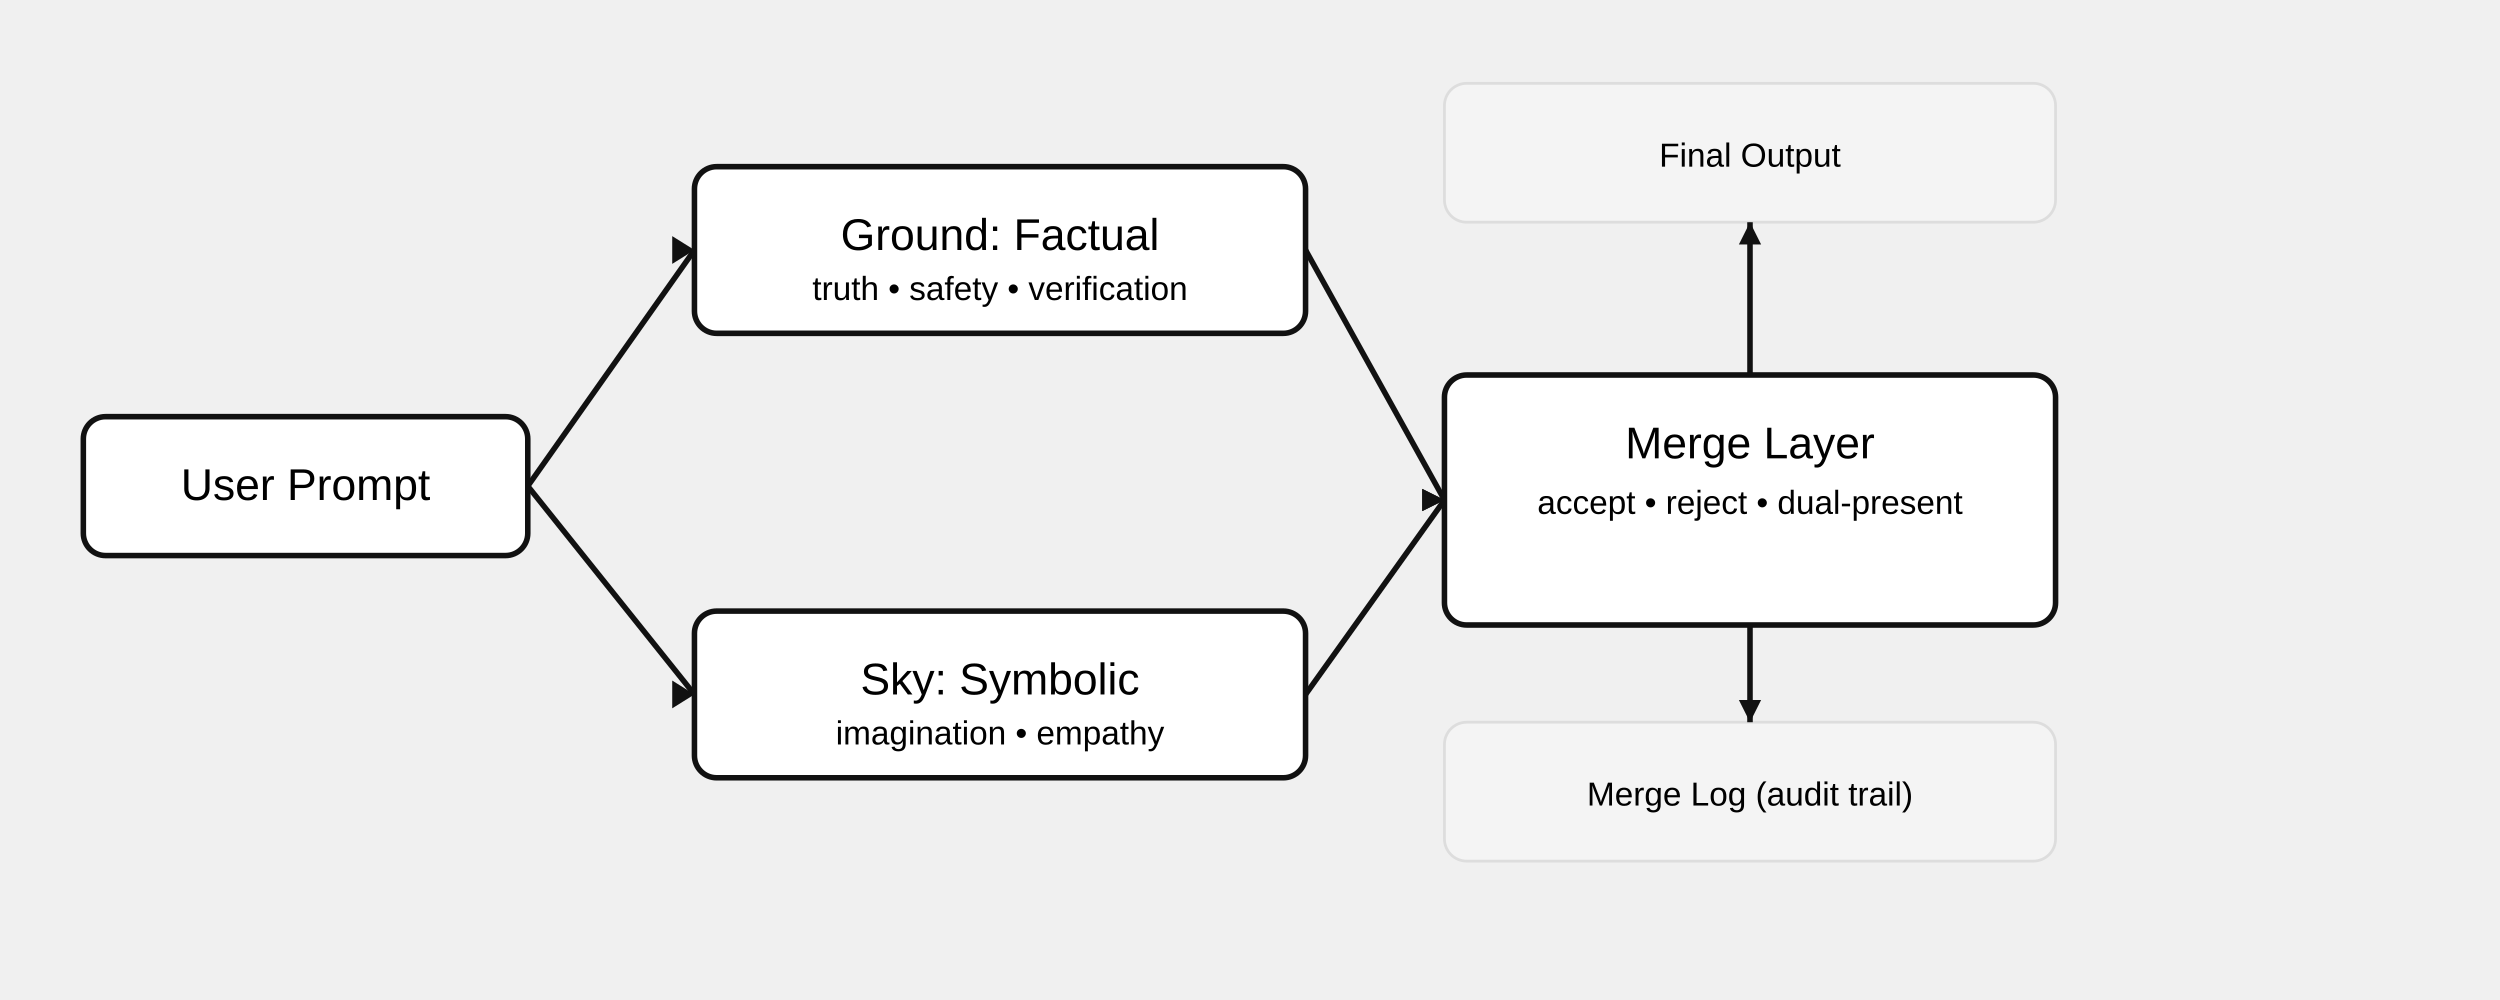
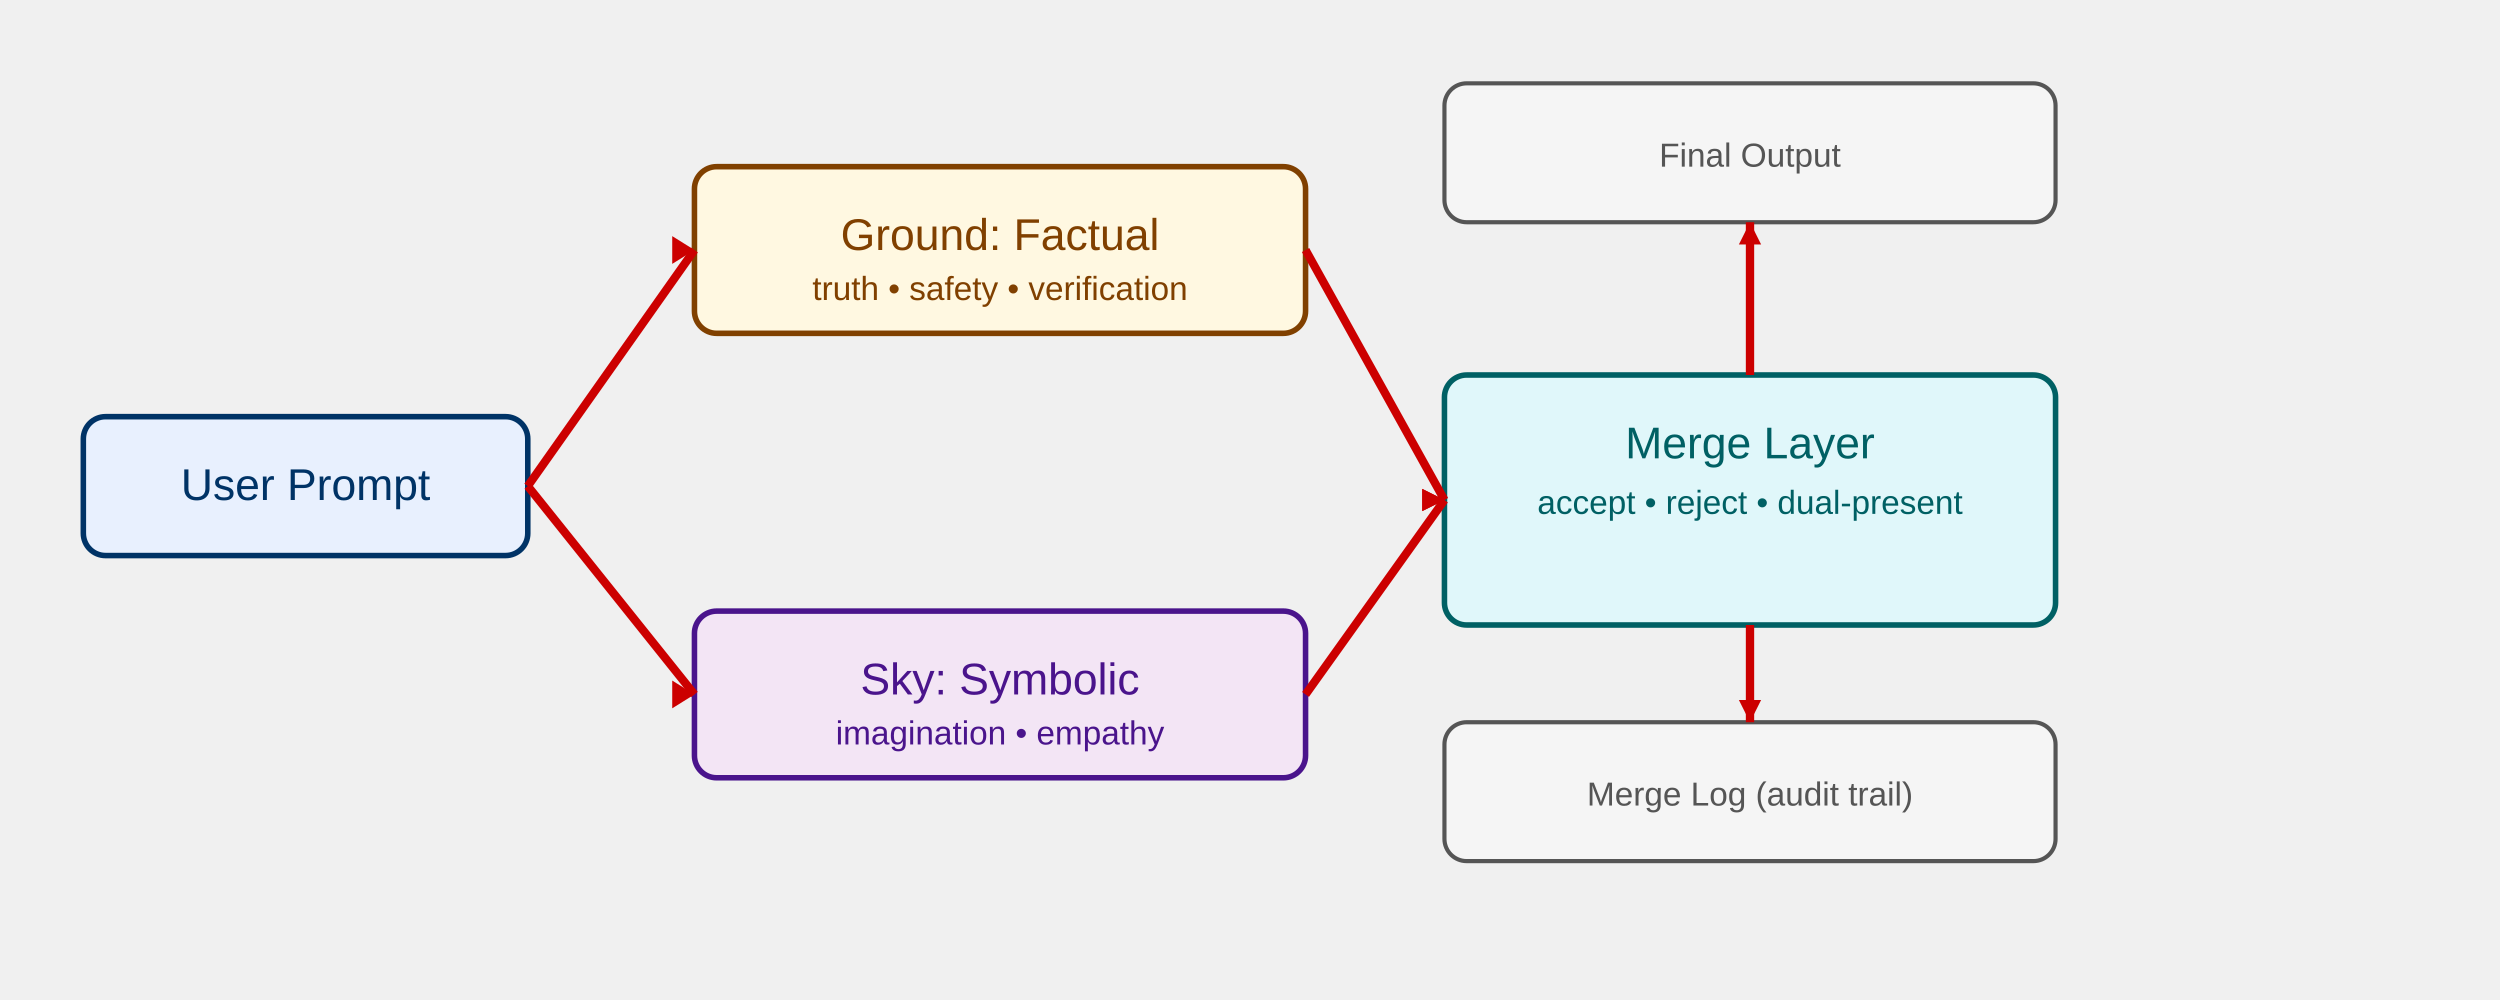
<svg xmlns="http://www.w3.org/2000/svg" width="900" height="360" viewBox="0 0 900 360">
-   <rect x="30" y="150" width="160" height="50" rx="8" ry="8" fill="#ffffff" stroke="#111111" stroke-width="2" />
-   <text x="110" y="180" text-anchor="middle" font-family="Arial, sans-serif" font-size="16">User Prompt</text>
-   <rect x="250" y="60" width="220" height="60" rx="8" ry="8" fill="#ffffff" stroke="#111111" stroke-width="2" />
-   <text x="360" y="90" text-anchor="middle" font-family="Arial, sans-serif" font-size="16">Ground: Factual</text>
-   <text x="360" y="108" text-anchor="middle" font-family="Arial, sans-serif" font-size="12">truth • safety • verification</text>
-   <rect x="250" y="220" width="220" height="60" rx="8" ry="8" fill="#ffffff" stroke="#111111" stroke-width="2" />
-   <text x="360" y="250" text-anchor="middle" font-family="Arial, sans-serif" font-size="16">Sky: Symbolic</text>
-   <text x="360" y="268" text-anchor="middle" font-family="Arial, sans-serif" font-size="12">imagination • empathy</text>
-   <rect x="520" y="135" width="220" height="90" rx="8" ry="8" fill="#ffffff" stroke="#111111" stroke-width="2" />
-   <text x="630" y="165" text-anchor="middle" font-family="Arial, sans-serif" font-size="16">Merge Layer</text>
-   <text x="630" y="185" text-anchor="middle" font-family="Arial, sans-serif" font-size="12">accept • reject • dual-present</text>
-   <rect x="520" y="260" width="220" height="50" rx="8" ry="8" fill="#f4f4f4" stroke="#dddddd" stroke-width="1" />
-   <text x="630" y="290" text-anchor="middle" font-family="Arial, sans-serif" font-size="12">Merge Log (audit trail)</text>
-   <rect x="520" y="30" width="220" height="50" rx="8" ry="8" fill="#f4f4f4" stroke="#dddddd" stroke-width="1" />
-   <text x="630" y="60" text-anchor="middle" font-family="Arial, sans-serif" font-size="12">Final Output</text>
-   <line x1="190" y1="175" x2="250" y2="90" stroke="#111111" stroke-width="2" />
-   <polygon points="250,90 242,95 242,85" fill="#111111" />
-   <line x1="190" y1="175" x2="250" y2="250" stroke="#111111" stroke-width="2" />
-   <polygon points="250,250 242,255 242,245" fill="#111111" />
-   <line x1="470" y1="90" x2="520" y2="180" stroke="#111111" stroke-width="2" />
-   <polygon points="520,180 512,184 512,176" fill="#111111" />
-   <line x1="470" y1="250" x2="520" y2="180" stroke="#111111" stroke-width="2" />
-   <polygon points="520,180 512,184 512,176" fill="#111111" />
-   <line x1="630" y1="135" x2="630" y2="80" stroke="#111111" stroke-width="2" />
-   <polygon points="630,80 626,88 634,88" fill="#111111" />
-   <line x1="630" y1="225" x2="630" y2="260" stroke="#111111" stroke-width="2" />
-   <polygon points="630,260 626,252 634,252" fill="#111111" />
+   <rect x="30" y="150" width="160" height="50" rx="8" ry="8" fill="#e8f0fe" stroke="#003366" stroke-width="2" />
+   <text x="110" y="180" text-anchor="middle" font-family="Arial, sans-serif" font-size="16" fill="#003366">User Prompt</text>
+   <rect x="250" y="60" width="220" height="60" rx="8" ry="8" fill="#fff8e1" stroke="#804000" stroke-width="2" />
+   <text x="360" y="90" text-anchor="middle" font-family="Arial, sans-serif" font-size="16" fill="#804000">Ground: Factual</text>
+   <text x="360" y="108" text-anchor="middle" font-family="Arial, sans-serif" font-size="12" fill="#804000">truth • safety • verification</text>
+   <rect x="250" y="220" width="220" height="60" rx="8" ry="8" fill="#f3e5f5" stroke="#4a148c" stroke-width="2" />
+   <text x="360" y="250" text-anchor="middle" font-family="Arial, sans-serif" font-size="16" fill="#4a148c">Sky: Symbolic</text>
+   <text x="360" y="268" text-anchor="middle" font-family="Arial, sans-serif" font-size="12" fill="#4a148c">imagination • empathy</text>
+   <rect x="520" y="135" width="220" height="90" rx="8" ry="8" fill="#e0f7fa" stroke="#006064" stroke-width="2" />
+   <text x="630" y="165" text-anchor="middle" font-family="Arial, sans-serif" font-size="16" fill="#006064">Merge Layer</text>
+   <text x="630" y="185" text-anchor="middle" font-family="Arial, sans-serif" font-size="12" fill="#006064">accept • reject • dual-present</text>
+   <rect x="520" y="260" width="220" height="50" rx="8" ry="8" fill="#f5f5f5" stroke="#555555" stroke-width="1.5" />
+   <text x="630" y="290" text-anchor="middle" font-family="Arial, sans-serif" font-size="12" fill="#555555">Merge Log (audit trail)</text>
+   <rect x="520" y="30" width="220" height="50" rx="8" ry="8" fill="#f5f5f5" stroke="#555555" stroke-width="1.5" />
+   <text x="630" y="60" text-anchor="middle" font-family="Arial, sans-serif" font-size="12" fill="#555555">Final Output</text>
+   <line x1="190" y1="175" x2="250" y2="90" stroke="#cc0000" stroke-width="3" />
+   <polygon points="250,90 242,95 242,85" fill="#cc0000" />
+   <line x1="190" y1="175" x2="250" y2="250" stroke="#cc0000" stroke-width="3" />
+   <polygon points="250,250 242,255 242,245" fill="#cc0000" />
+   <line x1="470" y1="90" x2="520" y2="180" stroke="#cc0000" stroke-width="3" />
+   <polygon points="520,180 512,184 512,176" fill="#cc0000" />
+   <line x1="470" y1="250" x2="520" y2="180" stroke="#cc0000" stroke-width="3" />
+   <polygon points="520,180 512,184 512,176" fill="#cc0000" />
+   <line x1="630" y1="135" x2="630" y2="80" stroke="#cc0000" stroke-width="3" />
+   <polygon points="630,80 626,88 634,88" fill="#cc0000" />
+   <line x1="630" y1="225" x2="630" y2="260" stroke="#cc0000" stroke-width="3" />
+   <polygon points="630,260 626,252 634,252" fill="#cc0000" />
</svg>
